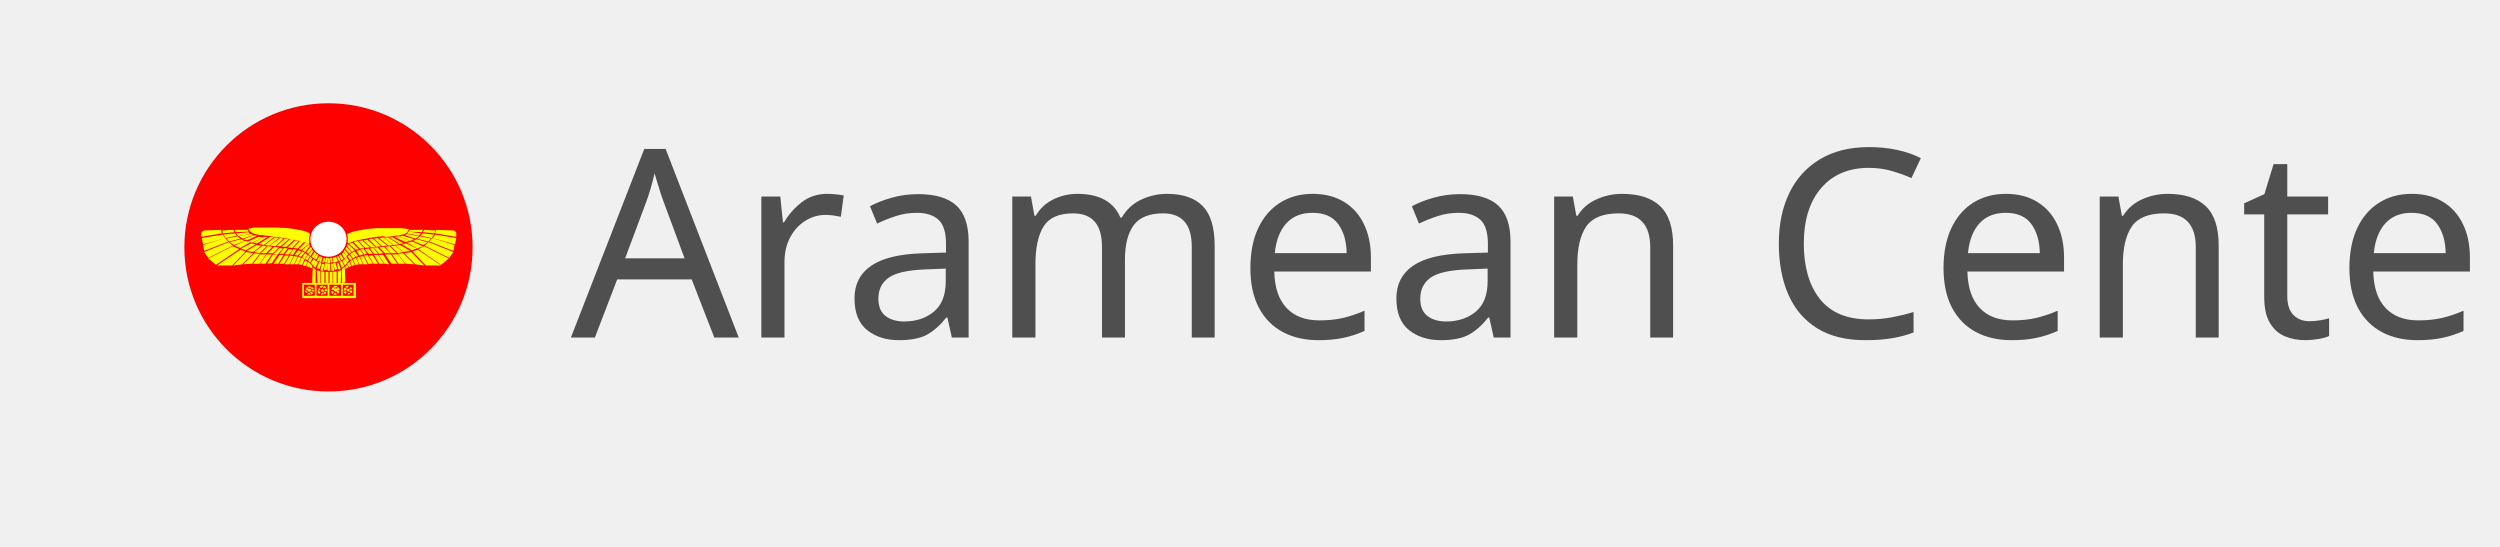
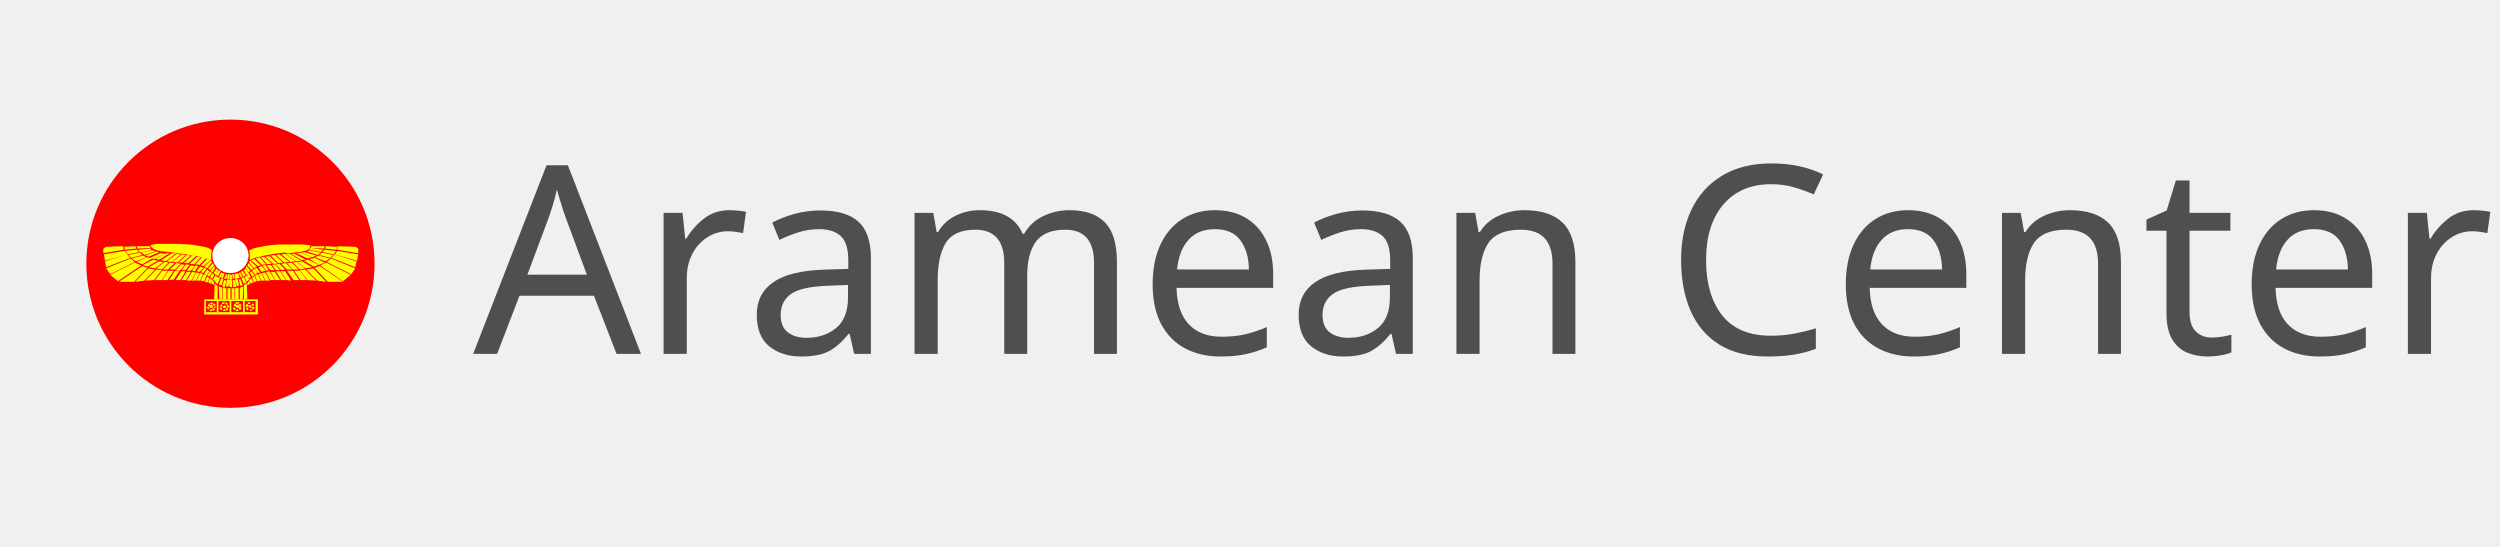
<svg xmlns="http://www.w3.org/2000/svg" version="1.1" id="svg548" x="0px" y="0px" viewBox="0 0 428.5 93.6" style="enable-background:new 0 0 428.5 93.6;" xml:space="preserve">
  <style type="text/css">
	.st0{fill:#FF0000;}
	.st1{fill:#FFFF00;}
	.st2{fill:none;stroke:#FFFF00;stroke-width:0.3;stroke-miterlimit:10;}
	.st3{fill:#FFFFFF;}
	.st4{fill:#4F4F4F;}
	.st5{font-family:'MyriadPro-Regular';}
	.st6{font-size:45.087px;}
</style>
-   <circle class="st0" cx="56.3" cy="42.4" r="24.7" />
+   <circle class="st0" cx="39.5" cy="45.2" r="24.7" />
  <g id="Lager_2">
-     <path id="Border" class="st1" d="M51.8,48.5h9.2v2.6h-9.2V48.5z M60.6,48.8l-8.5,0v1.9l8.5,0L60.6,48.8z" />
-     <line class="st2" x1="58.6" y1="48.7" x2="58.6" y2="50.9" />
-     <line class="st2" x1="56.3" y1="48.7" x2="56.3" y2="50.8" />
-     <line class="st2" x1="54.1" y1="48.7" x2="54.1" y2="50.8" />
-     <path class="st1" d="M52.8,49.1c0,0,0.5,0,0.5,0c0,0.1-0.1,0.2-0.1,0.3l0,0c0,0,0,0,0,0h-0.2c0,0,0,0,0,0l0,0   C52.9,49.4,52.8,49.2,52.8,49.1z M52.7,50c0,0.1-0.1,0.2-0.2,0.2c0,0-0.3-0.3-0.3-0.3c0.1-0.1,0.2-0.1,0.3-0.1l0,0c0,0,0,0,0,0   L52.7,50C52.8,50,52.8,50,52.7,50L52.7,50z M53.4,50.5c-0.1-0.1-0.1-0.2-0.2-0.3l0,0c0,0,0-0.1,0-0.1l0.1-0.1c0,0,0,0,0,0   c0.1,0,0.3,0.1,0.3,0.2C53.8,50.2,53.4,50.5,53.4,50.5L53.4,50.5z M52.7,49.7c-0.1,0-0.2,0-0.3,0c0,0,0.2-0.5,0.2-0.5   c0.1,0,0.2,0.2,0.2,0.3l0,0c0,0,0,0,0,0.1L52.7,49.7C52.7,49.7,52.7,49.7,52.7,49.7L52.7,49.7L52.7,49.7z M53.2,50.5   c0,0-0.5,0-0.5,0c0-0.1,0.1-0.2,0.2-0.3l0,0c0,0,0,0,0,0l0.2,0C53.1,50.1,53.2,50.4,53.2,50.5L53.2,50.5z M53.8,49.5   c-0.1,0.1-0.3,0.1-0.4,0.1l-0.1-0.1c0,0,0,0,0,0l0,0c0-0.1,0.1-0.2,0.1-0.3C53.5,49.1,53.8,49.5,53.8,49.5L53.8,49.5z M53.2,49.5   c0.1,0.1,0.1,0.2,0.1,0.3c0,0.1-0.2,0.2-0.3,0.2c-0.1,0-0.3-0.1-0.3-0.2c0-0.1,0.1-0.2,0.1-0.3l0.1,0L53.2,49.5L53.2,49.5   L53.2,49.5z M53.7,50c-0.1,0-0.2-0.1-0.3-0.1l0,0c0,0,0,0,0,0l0-0.1c0,0,0,0,0,0c0.1,0,0.2-0.1,0.3-0.1C53.8,49.6,53.8,50,53.7,50   L53.7,50z" />
-     <path class="st1" d="M59.2,49.1c0,0,0.5-0.2,0.5-0.1c0,0.1,0,0.2-0.1,0.3l0,0c0,0,0,0,0,0l-0.2,0c0,0,0,0-0.1,0l0,0   C59.4,49.4,59.3,49.3,59.2,49.1z M59.4,50.1c0,0.1-0.1,0.2-0.1,0.3c0,0-0.4-0.3-0.4-0.3c0.1-0.1,0.2-0.1,0.3-0.2l0,0c0,0,0,0,0,0   L59.4,50.1C59.4,50.1,59.4,50.1,59.4,50.1L59.4,50.1z M60.2,50.2c-0.1,0-0.2-0.2-0.3-0.2l0,0c0,0,0,0,0-0.1l0.1-0.1c0,0,0,0,0,0   c0.1,0,0.2,0,0.3,0C60.5,49.8,60.3,50.3,60.2,50.2L60.2,50.2z M59.2,49.8c-0.1,0-0.2,0-0.3,0c0,0,0.1-0.5,0.2-0.5   c0.1,0,0.2,0.1,0.3,0.2l0,0c0,0,0,0,0,0.1L59.2,49.8C59.3,49.8,59.2,49.8,59.2,49.8L59.2,49.8L59.2,49.8z M60.1,50.4   c0,0-0.5,0.1-0.5,0.1c0-0.1,0-0.2,0.1-0.3l0,0c0,0,0,0,0,0l0.2,0C59.8,50.1,60,50.3,60.1,50.4z M60.4,49.5   c-0.1,0.1-0.4,0.1-0.4,0.1l-0.1-0.1c0,0,0,0,0,0l0,0c0-0.1,0.1-0.2,0.2-0.3C60.1,49.1,60.4,49.5,60.4,49.5L60.4,49.5z M59.6,50   c-0.1-0.1-0.2-0.2-0.2-0.3c0-0.1,0.1-0.2,0.2-0.2c0.1,0,0.3,0,0.3,0.1c0,0.1,0,0.2-0.1,0.3l0,0L59.6,50L59.6,50L59.6,50z" />
-     <path class="st1" d="M57.2,49c0,0,0.6,0,0.6,0c0,0.1-0.1,0.2-0.2,0.3l0,0c0,0,0,0-0.1,0l-0.2,0c0,0,0,0-0.1,0l0,0   C57.3,49.3,57.2,49.1,57.2,49z M57.2,50.1c0,0.1-0.1,0.2-0.2,0.3c0,0-0.3-0.4-0.3-0.4c0.1-0.1,0.2-0.1,0.3-0.1l0,0c0,0,0,0,0,0   L57.2,50.1C57.2,50,57.2,50,57.2,50.1L57.2,50.1z M57.9,50.3c-0.1-0.1-0.1-0.2-0.2-0.3l0,0c0,0,0-0.1,0-0.1l0.1-0.1c0,0,0,0,0,0   c0.1,0,0.2,0,0.3,0.1C58.3,50,58,50.4,57.9,50.3z M57.1,49.7c-0.1,0-0.2,0-0.3,0c0,0,0.2-0.5,0.3-0.5c0.1,0.1,0.2,0.2,0.2,0.3l0,0   c0,0,0,0,0,0.1L57.1,49.7C57.1,49.7,57.1,49.7,57.1,49.7L57.1,49.7L57.1,49.7z M57.7,50.5c0,0-0.5,0.1-0.5,0c0-0.1,0.1-0.2,0.2-0.3   l0,0c0,0,0,0,0,0h0.2C57.6,50.2,57.7,50.4,57.7,50.5z M58.2,49.7c-0.1,0.1-0.4,0-0.4,0l-0.1-0.2c0,0,0,0,0,0l0,0   c0.1-0.1,0.1-0.2,0.2-0.3C58,49.2,58.3,49.7,58.2,49.7L58.2,49.7z M57.3,49.9c-0.1-0.1-0.1-0.2-0.1-0.3c0-0.1,0.2-0.2,0.3-0.2   c0.1,0,0.3,0.1,0.3,0.2c0,0.1,0,0.2-0.1,0.3L57.6,50L57.3,49.9L57.3,49.9L57.3,49.9z" />
-     <path class="st1" d="M54.8,49.1c0,0,0.5-0.2,0.5-0.2c0,0.1,0,0.2,0,0.3l0,0c0,0,0,0,0,0l-0.2,0.1c0,0,0,0-0.1,0l0,0   C55,49.4,54.8,49.2,54.8,49.1z M54.9,50.1c0,0.1-0.1,0.2-0.2,0.3c0,0-0.3-0.4-0.3-0.4c0.1-0.1,0.2-0.1,0.3-0.1l0,0c0,0,0,0,0,0   L54.9,50.1C55,50.1,55,50.1,54.9,50.1L54.9,50.1z M55.7,50.5c-0.1-0.1-0.1-0.2-0.2-0.3l0,0c0,0,0-0.1,0-0.1l0.1-0.1c0,0,0,0,0,0   c0.1,0,0.2,0,0.3,0.1C56,50.1,55.7,50.5,55.7,50.5L55.7,50.5z M54.8,49.8c-0.1,0-0.2,0-0.3,0c0,0,0.2-0.5,0.2-0.5   c0.1,0,0.2,0.2,0.2,0.3l0,0c0,0,0,0,0,0.1L54.8,49.8C54.8,49.7,54.8,49.8,54.8,49.8L54.8,49.8L54.8,49.8z M55.5,50.5   c0,0-0.5,0-0.5,0c0-0.1,0.1-0.2,0.2-0.3l0,0c0,0,0,0,0,0l0.2,0C55.3,50.1,55.5,50.4,55.5,50.5L55.5,50.5z M56.1,49.9   c-0.1,0-0.4,0-0.4,0l-0.1-0.2c0,0,0,0,0,0l0,0c0.1-0.1,0.2-0.2,0.3-0.3C55.9,49.4,56.1,49.9,56.1,49.9z M55.4,49.6   c0.1,0.1,0.1,0.2,0.1,0.3c0,0.1-0.2,0.1-0.3,0.1C55,50,55,50,55,49.9c0-0.1,0.1-0.2,0.1-0.3l0.1-0.1L55.4,49.6L55.4,49.6z    M55.9,49.3c-0.1,0.1-0.2,0.1-0.3,0.1l0,0c0,0,0,0-0.1,0l-0.1-0.1c0,0,0,0,0,0c0-0.1,0.1-0.2,0.2-0.3C55.6,49,55.9,49.3,55.9,49.3   L55.9,49.3z" />
-     <path id="Sun" class="st3" d="M59.4,41c0,1.7-1.4,3-3.1,3s-3.1-1.3-3.1-3c0-1.7,1.4-3,3.1-3S59.4,39.3,59.4,41" />
-     <path id="Eagle" class="st1" d="M53.5,48.5l0.1-2.7l0.5,0.4l0,2.4L53.5,48.5z M55,46.5l0.6,0.1l0,1.9l-0.6,0L55,46.5z M56.1,45.2   h0.4l0,1.1c0,0,0,0,0,0h-0.4c0,0,0,0,0,0L56.1,45.2z M55.5,46.3l0.2-1.2l0.4,0l-0.1,1.2L55.5,46.3z M53,45.8l0.2-0.6l0.3,0.4l0,0.4   L53,45.8z M54.9,46.3l0.3-1.1l0.4,0.1l-0.3,1.2L54.9,46.3z M52.5,45.6l0.3-0.7l0.4,0.3l-0.3,0.6L52.5,45.6z M53.7,45.6l0.4-0.9   l0.4,0.2l-0.4,1L53.7,45.6z M51.9,45.5l0.4-0.9l0.4,0.3l-0.3,0.7L51.9,45.5z M41.7,45.3l1.9-1.9l0.9,0.1l-1.3,1.7L41.7,45.3z    M44.6,43.6l1,0l-1.1,1.6l-1.1,0L44.6,43.6z M44.6,45.2l1.1-1.6h0.9l-1.1,1.6L44.6,45.2z M50.5,45.3l0.6-1.3l0.5,0.2l-0.5,1.1H50.5   z M45.8,45.2l1-1.6l0.8,0l-1,1.5L45.8,45.2z M50.4,43.9L51,44l-0.6,1.3l-0.7,0L50.4,43.9z M53.3,45.1l0.4-0.7l0.4,0.3l-0.4,0.8   L53.3,45.1z M52.8,44.7l0.4-0.7l0.3,0.3L53.2,45L52.8,44.7z M55.7,45l0.2-0.8l0.3,0L56,45L55.7,45z M56.2,44.3l0.3,0l0.1,0.8   l-0.4,0L56.2,44.3z M54.7,44.8l0.3-0.8l0.3,0.1l-0.3,0.8L54.7,44.8z M52.3,44.4l0.5-0.7l0.3,0.2l-0.4,0.7L52.3,44.4z M53.8,44.3   l0.5-0.8l0.3,0.2l-0.4,0.8L53.8,44.3z M51.8,44.1l0.5-0.7l0.4,0.3l-0.5,0.7L51.8,44.1z M52.9,43.6l0.6-0.8l0.2,0.3l-0.5,0.8   L52.9,43.6z M50.5,43.7l0.6-0.8l0.6,0.2L51,43.8L50.5,43.7z M49.5,43.6l-0.7,0l0.7-0.9l0.7,0.1L49.5,43.6z M52.5,43.2l0.8-0.9   l0.2,0.4l-0.7,0.8L52.5,43.2z M45.9,43.4l1.1-1.1l0.8,0.1l-1,1L45.9,43.4z M35.7,44.2l-0.7-1l4.2-1.7l0.7,0.6L35.7,44.2z    M43.6,43.2l1.4-1.1l0.7,0.1l-1.2,1.2L43.6,43.2z M51.8,42.9l1.2-1.1l0.1,0.4l-0.8,1L51.8,42.9z M42.3,43l1.7-1l0.8,0.1l-1.4,1.1   L42.3,43z M51.2,42.7l1.1-1.1l0.6,0.2l-1.2,1L51.2,42.7z M41.3,42.6l1.8-0.9l0.7,0.2l-1.7,1L41.3,42.6z M50.3,42.5l1.1-1.2l0.7,0.2   L51,42.6L50.3,42.5z M34.8,42l3.8-1.2l0.5,0.6L35,43L34.8,42z M49.3,42.4l1.3-1.2l0.6,0.1l-1.1,1.2L49.3,42.4z M48.3,42.3l1.4-1.3   l0.7,0.1l-1.3,1.2L48.3,42.3z M47.4,42.2l1.4-1.3l0.7,0.1l-1.4,1.2L47.4,42.2z M46.3,42.1l1.7-1.3l0.6,0.1l-1.4,1.3L46.3,42.1z    M39.4,41.5l1.9-0.5l0.6,0.3L40.1,42L39.4,41.5z M45.4,42l1.7-1.3l0.7,0.1l-1.6,1.3L45.4,42z M43.4,41.6l1.9-1l0.6,0l-1.8,1.1   L43.4,41.6z M34.6,40.8l3.6-0.6l0.4,0.6l-3.8,1.1L34.6,40.8z M38.8,40.9l1.9-0.4l0.5,0.4l-1.9,0.5L38.8,40.9z M42.5,41.4l1.8-0.8   l0.8,0.1l-1.9,0.9L42.5,41.4z M41.7,41l1.9-0.7l0.5,0.1l-1.8,0.8L41.7,41z M38.3,40.2l2-0.2l0.3,0.4l-1.9,0.4L38.3,40.2z M35,39.5   l2.9-0.1l0.1,0.6l-3.5,0.6c0,0,0-0.6,0-0.7S34.9,39.5,35,39.5 M42.6,39.8l0.2,0.3l-2,0.4L40.5,40L42.6,39.8z M38.1,39.5l1.9-0.1   l0.2,0.4l-2,0.2L38.1,39.5z M40.4,39.8l-0.2-0.4l2.3,0l0.1,0.3L40.4,39.8z M55.8,46.6l0.5,0v1.9h-0.5L55.8,46.6z M54.3,46.3   l0.6,0.2l0,2h-0.5L54.3,46.3z M46.9,40.6c0.3,0,0,0,0.3,0c0.1,0,0.6,0.1,0.8,0.1c0.5,0.1,0.9,0.1,1.3,0.2c0.6,0.1,1,0.2,1.2,0.2   c0.8,0.2,0.6,0.1,0.8,0.2c0.5,0.1,0.8,0.2,0.8,0.2c0.5,0.2,0.7,0.2,0.9,0.3c0-0.1,0-0.1,0-0.2l0-0.2v-0.1c0-0.2,0-0.2,0-0.4   c0,0,0,0.2,0-0.1c0-0.2,0.1-0.4,0.1-0.6C53.1,40,53,40,52.9,39.9c-0.3-0.1-0.4-0.2-0.4-0.2c-0.6-0.2-0.8-0.2-0.8-0.2   c-0.3-0.1-0.7-0.1-1-0.2c-0.5-0.1-1.3-0.2-1.4-0.2c-1.1-0.1-1.1,0-1.6-0.1c-0.7,0-0.7,0-1.3,0c-0.3,0-0.9,0-1.4,0c0,0-0.8,0-1,0   c-0.3,0-0.6,0-0.9,0.1c-0.5,0.1-0.5,0.1-0.5,0.1c0,0.2,0.2,0.4,0.3,0.5c0.3,0.3,0.6,0.3,0.8,0.4c0.7,0.2,0.8,0.2,1.2,0.2   c0.3,0,0.5,0.1,0.7,0.1c0.3,0,1,0.1,1,0.1 M49.7,43.8l0.6,0.1l-0.7,1.4l-0.8,0L49.7,43.8z M49.7,43.6l0.6-0.9l0.5,0.1l-0.6,0.9   L49.7,43.6z M47.9,45.2l0.9-1.4l0.7,0l-0.8,1.4L47.9,45.2z M46.9,45.2l1-1.5l0.7,0l-0.9,1.5L46.9,45.2z M44.7,43.4l1.2-1.2l0.8,0.1   l-1.1,1.1L44.7,43.4z M47.9,43.5l0.8-1l0.6,0.1l-0.7,0.9L47.9,43.5z M46.9,43.5l1-1l0.6,0.1l-0.9,1L46.9,43.5z M55.2,45l0.3-0.8   l0.3,0.1L55.6,45L55.2,45z M39.8,45.5l-2.6,0l4-2.7l0.9,0.3L39.8,45.5z M51.2,45.3l0.5-1.1l0.5,0.2l-0.4,1L51.2,45.3z M51.2,43.9   l0.6-0.8l0.4,0.2L51.6,44L51.2,43.9z M40.2,42.1l1.8-0.8l0.9,0.2l-1.7,1L40.2,42.1z M44.4,41.8l1.9-1.2l0.7,0L45.2,42L44.4,41.8z    M54.3,44.7l0.4-0.8L55,44l-0.4,0.8L54.3,44.7z M54.3,46l0.4-1.1l0.4,0.1l-0.3,1.1L54.3,46z M40,45.5l2.2-2.3l1.2,0.2l-1.9,1.9   L40,45.5z M41,42.7l-4,2.7l-1.3-1.1l4.2-2.1L41,42.7z M53.4,44l0.5-0.8l0.3,0.3l-0.4,0.8L53.4,44z M41,40.5l2-0.4l0.4,0.2l-1.8,0.6   L41,40.5z" />
-     <path id="Eagle-2" class="st1" d="M58.6,48.5l0-2.4l0.5-0.4l0.1,2.7L58.6,48.5z M57.7,48.5l-0.6,0l0-1.9l0.6-0.1L57.7,48.5z    M56.6,46.4C56.6,46.4,56.6,46.4,56.6,46.4l-0.4,0c0,0,0,0,0,0l0-1.1h0.4L56.6,46.4z M56.8,46.4l-0.1-1.2l0.4,0l0.2,1.2L56.8,46.4z    M59.2,46.1l0-0.4l0.3-0.4l0.2,0.5L59.2,46.1z M57.4,46.3l-0.3-1.2l0.4-0.1l0.3,1.1L57.4,46.3z M59.8,45.8l-0.3-0.6l0.4-0.3   l0.3,0.7L59.8,45.8z M58.6,45.9l-0.4-1l0.4-0.2l0.4,0.9L58.6,45.9z M60.3,45.6L60,44.8l0.4-0.3l0.4,0.9L60.3,45.6z M69.5,45.2   l-1.3-1.7l0.9-0.1l1.9,1.9L69.5,45.2z M69.4,45.2l-1.1,0l-1.1-1.6l1,0L69.4,45.2z M67.1,45.2L66,43.6h1l1.1,1.6L67.1,45.2z    M61.6,45.3l-0.5-1.1l0.5-0.2l0.6,1.3L61.6,45.3z M65.9,45.2l-1-1.5l0.8,0l1,1.6L65.9,45.2z M63,45.3l-0.7,0L61.7,44l0.6-0.1   L63,45.3z M59.1,45.5l-0.4-0.8l0.4-0.3l0.4,0.7L59.1,45.5z M59.5,45l-0.4-0.7l0.3-0.3l0.4,0.7L59.5,45z M56.7,45l-0.1-0.8l0.3,0   L57,45L56.7,45z M56.5,45.1l-0.4,0l0.1-0.8l0.3,0L56.5,45.1z M57.6,44.9l-0.3-0.8l0.3-0.1l0.3,0.8L57.6,44.9z M60,44.6l-0.4-0.7   l0.3-0.2l0.5,0.7L60,44.6z M58.5,44.6l-0.4-0.8l0.3-0.2l0.5,0.8L58.5,44.6z M60.5,44.3L60,43.6l0.4-0.3l0.5,0.7L60.5,44.3z    M59.4,43.9l-0.5-0.8l0.2-0.3l0.6,0.8L59.4,43.9z M61.6,43.8L61.1,43l0.6-0.2l0.6,0.8L61.6,43.8z M62.5,42.7l0.7-0.1l0.7,0.9   l-0.7,0L62.5,42.7z M59.9,43.5l-0.7-0.8l0.2-0.4l0.8,0.9L59.9,43.5z M66,43.4l-1-1l0.8-0.1l1.1,1.1L66,43.4z M72.8,42.1l0.7-0.6   l4.2,1.7l-0.7,1L72.8,42.1z M68.2,43.4l-1.2-1.2l0.7-0.1l1.4,1.1L68.2,43.4z M60.3,43.2l-0.8-1l0.1-0.4l1.2,1.1L60.3,43.2z    M69.2,43.2l-1.4-1.1l0.8-0.1l1.7,1L69.2,43.2z M61,42.8l-1.2-1l0.6-0.2l1.1,1.1L61,42.8z M70.6,42.9l-1.7-1l0.7-0.2l1.8,0.9   L70.6,42.9z M61.7,42.6l-1.1-1.1l0.7-0.2l1.1,1.2L61.7,42.6z M77.7,43l-4.1-1.6l0.5-0.6l3.8,1.2L77.7,43z M62.6,42.5l-1.1-1.2   l0.6-0.1l1.3,1.2L62.6,42.5z M63.6,42.4l-1.3-1.2l0.7-0.1l1.4,1.3L63.6,42.4z M64.5,42.3L63.2,41l0.7-0.1l1.4,1.3L64.5,42.3z    M65.5,42.2l-1.4-1.3l0.6-0.1l1.7,1.3L65.5,42.2z M72.6,42l-1.8-0.7l0.6-0.3l1.9,0.5L72.6,42z M66.6,42.1L65,40.8l0.7-0.1l1.7,1.3   L66.6,42.1z M68.5,41.8l-1.8-1.1l0.6,0l1.9,1L68.5,41.8z M78,41.9l-3.8-1.1l0.4-0.6l3.6,0.6L78,41.9z M73.4,41.4l-1.9-0.5l0.5-0.4   l1.9,0.4L73.4,41.4z M69.5,41.5l-1.9-0.9l0.8-0.1l1.8,0.8L69.5,41.5z M70.3,41.3l-1.8-0.8l0.5-0.1L71,41L70.3,41.3z M74,40.8   l-1.9-0.4l0.3-0.4l2,0.2L74,40.8z M77.7,39.5c0.2,0,0.5,0.3,0.5,0.4c0,0.1,0,0.7,0,0.7L74.6,40l0.1-0.6L77.7,39.5 M72.2,40   l-0.4,0.4l-2-0.4l0.2-0.3L72.2,40z M74.5,40l-2-0.2l0.2-0.4l1.9,0.1L74.5,40z M70.1,39.7l0.1-0.3l2.3,0l-0.2,0.4L70.1,39.7z    M57,48.5h-0.5v-1.9l0.5,0L57,48.5z M58.4,48.5h-0.5l0-2l0.6-0.2L58.4,48.5z M66.1,40.6c0,0,0.7,0,1-0.1c0.1,0,0.4,0,0.7-0.1   c0.5,0,0.5,0,1.2-0.2c0.2,0,0.5-0.1,0.8-0.4c0.1-0.1,0.2-0.4,0.3-0.5c0,0,0,0-0.5-0.1c-0.3,0-0.6-0.1-0.9-0.1c-0.2,0-1,0-1,0   c-0.5,0-1.1,0-1.4,0c-0.5,0-0.5,0-1.3,0c-0.4,0-0.4,0-1.6,0.1c-0.1,0-0.9,0.1-1.4,0.2c-0.3,0.1-0.7,0.1-1,0.2c0,0-0.2,0-0.8,0.2   c0,0-0.2,0.1-0.4,0.2c-0.1,0-0.2,0.1-0.3,0.1c0,0.1,0.1,0.4,0.1,0.6c0,0.3,0,0.1,0,0.1c0,0.2,0,0.2,0,0.4v0.1l0,0.2   c0,0.1,0,0.1,0,0.2c0.2,0,0.3-0.1,0.9-0.3c0,0,0.3-0.1,0.8-0.2c0.2,0,0,0,0.8-0.2c0.2,0,0.6-0.1,1.2-0.2c0.4-0.1,0.7-0.1,1.3-0.2   c0.2,0,0.7-0.1,0.8-0.1c0.3,0,0,0,0.3,0 M63.9,45.2l-0.8,0l-0.7-1.4l0.6-0.1L63.9,45.2z M62.4,43.6l-0.6-0.9l0.5-0.1l0.6,0.9   L62.4,43.6z M64,45.2l-0.8-1.4l0.7,0l0.9,1.4L64,45.2z M65,45.2l-0.9-1.5l0.7,0l1,1.5L65,45.2z M67,43.4L66,42.3l0.8-0.1l1.2,1.2   L67,43.4z M64.1,43.5l-0.7-0.9l0.6-0.1l0.8,1L64.1,43.5z M65,43.5l-0.9-1l0.6-0.1l1,1L65,43.5z M57.1,45L57,44.2l0.3-0.1l0.3,0.8   L57.1,45z M70.7,43.1l0.9-0.3l4,2.7l-2.6,0L70.7,43.1z M60.9,45.4l-0.4-1l0.5-0.2l0.5,1.1L60.9,45.4z M61,44l-0.6-0.7l0.4-0.2   l0.6,0.8L61,44z M71.5,42.6l-1.7-1l0.9-0.2l1.8,0.8L71.5,42.6z M67.5,42l-1.7-1.3l0.7,0l1.9,1.2L67.5,42z M58.1,44.8L57.7,44   l0.3-0.1l0.4,0.8L58.1,44.8z M58,46.2l-0.3-1.1L58,45l0.4,1.1L58,46.2z M71.2,45.3l-1.9-1.9l1.2-0.2l2.2,2.3L71.2,45.3z M71.7,42.7   L71.7,42.7l1-0.5l4.2,2.1l-1.3,1.1L71.7,42.7z M59,44.3l-0.4-0.8l0.3-0.3l0.5,0.8L59,44.3z M71.2,40.9l-1.8-0.6l0.4-0.2l2,0.4   L71.2,40.9z" />
+     <path id="Border" class="st1" d="M35,51.3h9.2v2.6H35V51.3z M43.8,51.6h-8.5v1.9h8.5V51.6z" />
+     <line class="st2" x1="41.8" y1="51.5" x2="41.8" y2="53.7" />
+     <line class="st2" x1="39.5" y1="51.5" x2="39.5" y2="53.6" />
+     <line class="st2" x1="37.3" y1="51.5" x2="37.3" y2="53.6" />
+     <path class="st1" d="M36,51.9h0.5c0,0.1-0.1,0.2-0.1,0.3l0,0l0,0h-0.2l0,0l0,0C36.1,52.2,36,52,36,51.9z M35.9,52.8   c0,0.1-0.1,0.2-0.2,0.2l-0.3-0.3c0.1-0.1,0.2-0.1,0.3-0.1l0,0l0,0L35.9,52.8C36,52.8,36,52.8,35.9,52.8L35.9,52.8z M36.6,53.3   c-0.1-0.1-0.1-0.2-0.2-0.3l0,0v-0.1l0.1-0.1l0,0c0.1,0,0.3,0.1,0.3,0.2C37,53,36.6,53.3,36.6,53.3L36.6,53.3z M35.9,52.5   c-0.1,0-0.2,0-0.3,0l0.2-0.5c0.1,0,0.2,0.2,0.2,0.3l0,0c0,0,0,0,0,0.1L35.9,52.5L35.9,52.5L35.9,52.5L35.9,52.5z M36.4,53.3h-0.5   c0-0.1,0.1-0.2,0.2-0.3l0,0l0,0h0.2C36.3,52.9,36.4,53.2,36.4,53.3L36.4,53.3z M37,52.3c-0.1,0.1-0.3,0.1-0.4,0.1l-0.1-0.1l0,0l0,0   c0-0.1,0.1-0.2,0.1-0.3C36.7,51.9,37,52.3,37,52.3L37,52.3z M36.4,52.3c0.1,0.1,0.1,0.2,0.1,0.3s-0.2,0.2-0.3,0.2s-0.3-0.1-0.3-0.2   c0-0.1,0.1-0.2,0.1-0.3h0.1H36.4L36.4,52.3L36.4,52.3z M36.9,52.8c-0.1,0-0.2-0.1-0.3-0.1l0,0l0,0v-0.1l0,0c0.1,0,0.2-0.1,0.3-0.1   C37,52.4,37,52.8,36.9,52.8L36.9,52.8z" />
+     <path class="st1" d="M42.4,51.9c0,0,0.5-0.2,0.5-0.1c0,0.1,0,0.2-0.1,0.3l0,0l0,0h-0.2c0,0,0,0-0.1,0l0,0   C42.6,52.2,42.5,52.1,42.4,51.9z M42.6,52.9c0,0.1-0.1,0.2-0.1,0.3l-0.4-0.3c0.1-0.1,0.2-0.1,0.3-0.2l0,0l0,0L42.6,52.9L42.6,52.9   L42.6,52.9z M43.4,53c-0.1,0-0.2-0.2-0.3-0.2l0,0c0,0,0,0,0-0.1l0.1-0.1l0,0c0.1,0,0.2,0,0.3,0C43.7,52.6,43.5,53.1,43.4,53   L43.4,53z M42.4,52.6c-0.1,0-0.2,0-0.3,0c0,0,0.1-0.5,0.2-0.5c0.1,0,0.2,0.1,0.3,0.2l0,0c0,0,0,0,0,0.1L42.4,52.6   C42.5,52.6,42.4,52.6,42.4,52.6L42.4,52.6L42.4,52.6z M43.3,53.2l-0.5,0.1c0-0.1,0-0.2,0.1-0.3l0,0l0,0h0.2   C43,52.9,43.2,53.1,43.3,53.2z M43.6,52.3c-0.1,0.1-0.4,0.1-0.4,0.1l-0.1-0.1l0,0l0,0c0-0.1,0.1-0.2,0.2-0.3   C43.3,51.9,43.6,52.3,43.6,52.3L43.6,52.3z M42.8,52.8c-0.1-0.1-0.2-0.2-0.2-0.3s0.1-0.2,0.2-0.2c0.1,0,0.3,0,0.3,0.1   s0,0.2-0.1,0.3l0,0L42.8,52.8L42.8,52.8L42.8,52.8z" />
+     <path class="st1" d="M40.4,51.8H41c0,0.1-0.1,0.2-0.2,0.3l0,0c0,0,0,0-0.1,0h-0.2c0,0,0,0-0.1,0l0,0C40.5,52.1,40.4,51.9,40.4,51.8   z M40.4,52.9c0,0.1-0.1,0.2-0.2,0.3l-0.3-0.4c0.1-0.1,0.2-0.1,0.3-0.1l0,0l0,0L40.4,52.9C40.4,52.8,40.4,52.8,40.4,52.9L40.4,52.9z    M41.1,53.1C41,53,41,52.9,40.9,52.8l0,0v-0.1l0.1-0.1l0,0c0.1,0,0.2,0,0.3,0.1C41.5,52.8,41.2,53.2,41.1,53.1z M40.3,52.5   c-0.1,0-0.2,0-0.3,0c0,0,0.2-0.5,0.3-0.5c0.1,0.1,0.2,0.2,0.2,0.3l0,0c0,0,0,0,0,0.1L40.3,52.5L40.3,52.5L40.3,52.5L40.3,52.5z    M40.9,53.3c0,0-0.5,0.1-0.5,0s0.1-0.2,0.2-0.3l0,0l0,0h0.2C40.8,53,40.9,53.2,40.9,53.3z M41.4,52.5c-0.1,0.1-0.4,0-0.4,0   l-0.1-0.2l0,0l0,0c0.1-0.1,0.1-0.2,0.2-0.3C41.2,52,41.5,52.5,41.4,52.5L41.4,52.5z M40.5,52.7c-0.1-0.1-0.1-0.2-0.1-0.3   s0.2-0.2,0.3-0.2s0.3,0.1,0.3,0.2c0,0.1,0,0.2-0.1,0.3l-0.1,0.1L40.5,52.7L40.5,52.7L40.5,52.7z" />
+     <path class="st1" d="M38,51.9l0.5-0.2c0,0.1,0,0.2,0,0.3l0,0l0,0l-0.2,0.1c0,0,0,0-0.1,0l0,0C38.2,52.2,38,52,38,51.9z M38.1,52.9   c0,0.1-0.1,0.2-0.2,0.3l-0.3-0.4c0.1-0.1,0.2-0.1,0.3-0.1l0,0l0,0L38.1,52.9C38.2,52.9,38.2,52.9,38.1,52.9L38.1,52.9z M38.9,53.3   c-0.1-0.1-0.1-0.2-0.2-0.3l0,0v-0.1l0.1-0.1l0,0c0.1,0,0.2,0,0.3,0.1C39.2,52.9,38.9,53.3,38.9,53.3L38.9,53.3z M38,52.6   c-0.1,0-0.2,0-0.3,0l0.2-0.5c0.1,0,0.2,0.2,0.2,0.3l0,0c0,0,0,0,0,0.1L38,52.6C38,52.5,38,52.6,38,52.6L38,52.6L38,52.6z    M38.7,53.3h-0.5c0-0.1,0.1-0.2,0.2-0.3l0,0l0,0h0.2C38.5,52.9,38.7,53.2,38.7,53.3L38.7,53.3z M39.3,52.7c-0.1,0-0.4,0-0.4,0   l-0.1-0.2l0,0l0,0c0.1-0.1,0.2-0.2,0.3-0.3C39.1,52.2,39.3,52.7,39.3,52.7z M38.6,52.4c0.1,0.1,0.1,0.2,0.1,0.3s-0.2,0.1-0.3,0.1   c-0.2,0-0.2,0-0.2-0.1s0.1-0.2,0.1-0.3l0.1-0.1L38.6,52.4L38.6,52.4z M39.1,52.1c-0.1,0.1-0.2,0.1-0.3,0.1l0,0c0,0,0,0-0.1,0   l-0.1-0.1l0,0c0-0.1,0.1-0.2,0.2-0.3C38.8,51.8,39.1,52.1,39.1,52.1L39.1,52.1z" />
+     <path id="Sun" class="st3" d="M42.6,43.8c0,1.7-1.4,3-3.1,3s-3.1-1.3-3.1-3s1.4-3,3.1-3S42.6,42.1,42.6,43.8" />
+     <path id="Eagle" class="st1" d="M36.7,51.3l0.1-2.7l0.5,0.4v2.4L36.7,51.3z M38.2,49.3l0.6,0.1v1.9h-0.6V49.3z M39.3,48h0.4v1.1   l0,0h-0.4l0,0V48z M38.7,49.1l0.2-1.2h0.4l-0.1,1.2H38.7z M36.2,48.6l0.2-0.6l0.3,0.4v0.4L36.2,48.6z M38.1,49.1l0.3-1.1l0.4,0.1   l-0.3,1.2L38.1,49.1z M35.7,48.4l0.3-0.7l0.4,0.3l-0.3,0.6L35.7,48.4z M36.9,48.4l0.4-0.9l0.4,0.2l-0.4,1L36.9,48.4z M35.1,48.3   l0.4-0.9l0.4,0.3l-0.3,0.7L35.1,48.3z M24.9,48.1l1.9-1.9l0.9,0.1L26.4,48L24.9,48.1z M27.8,46.4h1L27.7,48h-1.1L27.8,46.4z    M27.8,48l1.1-1.6h0.9L28.7,48H27.8z M33.7,48.1l0.6-1.3l0.5,0.2l-0.5,1.1H33.7z M29,48l1-1.6h0.8l-1,1.5L29,48z M33.6,46.7   l0.6,0.1l-0.6,1.3h-0.7L33.6,46.7z M36.5,47.9l0.4-0.7l0.4,0.3l-0.4,0.8L36.5,47.9z M36,47.5l0.4-0.7l0.3,0.3l-0.3,0.7L36,47.5z    M38.9,47.8l0.2-0.8h0.3l-0.2,0.8H38.9z M39.4,47.1h0.3l0.1,0.8h-0.4L39.4,47.1z M37.9,47.6l0.3-0.8l0.3,0.1l-0.3,0.8L37.9,47.6z    M35.5,47.2l0.5-0.7l0.3,0.2l-0.4,0.7L35.5,47.2z M37,47.1l0.5-0.8l0.3,0.2l-0.4,0.8L37,47.1z M35,46.9l0.5-0.7l0.4,0.3l-0.5,0.7   L35,46.9z M36.1,46.4l0.6-0.8l0.2,0.3l-0.5,0.8L36.1,46.4z M33.7,46.5l0.6-0.8l0.6,0.2l-0.7,0.7L33.7,46.5z M32.7,46.4H32l0.7-0.9   l0.7,0.1L32.7,46.4z M35.7,46l0.8-0.9l0.2,0.4L36,46.3L35.7,46z M29.1,46.2l1.1-1.1l0.8,0.1l-1,1H29.1z M18.9,47l-0.7-1l4.2-1.7   l0.7,0.6L18.9,47z M26.8,46l1.4-1.1l0.7,0.1l-1.2,1.2L26.8,46z M35,45.7l1.2-1.1l0.1,0.4l-0.8,1L35,45.7z M25.5,45.8l1.7-1l0.8,0.1   L26.6,46L25.5,45.8z M34.4,45.5l1.1-1.1l0.6,0.2l-1.2,1L34.4,45.5z M24.5,45.4l1.8-0.9l0.7,0.2l-1.7,1L24.5,45.4z M33.5,45.3   l1.1-1.2l0.7,0.2l-1.1,1.1L33.5,45.3z M18,44.8l3.8-1.2l0.5,0.6l-4.1,1.6L18,44.8z M32.5,45.2l1.3-1.2l0.6,0.1l-1.1,1.2L32.5,45.2z    M31.5,45.1l1.4-1.3l0.7,0.1l-1.3,1.2H31.5z M30.6,45l1.4-1.3l0.7,0.1L31.3,45H30.6z M29.5,44.9l1.7-1.3l0.6,0.1L30.4,45L29.5,44.9   z M22.6,44.3l1.9-0.5l0.6,0.3l-1.8,0.7L22.6,44.3z M28.6,44.8l1.7-1.3l0.7,0.1l-1.6,1.3L28.6,44.8z M26.6,44.4l1.9-1h0.6l-1.8,1.1   L26.6,44.4z M17.8,43.6l3.6-0.6l0.4,0.6L18,44.7L17.8,43.6z M22,43.7l1.9-0.4l0.5,0.4l-1.9,0.5L22,43.7z M25.7,44.2l1.8-0.8   l0.8,0.1l-1.9,0.9L25.7,44.2z M24.9,43.8l1.9-0.7l0.5,0.1L25.5,44L24.9,43.8z M21.5,43l2-0.2l0.3,0.4l-1.9,0.4L21.5,43z M18.2,42.3   l2.9-0.1l0.1,0.6l-3.5,0.6c0,0,0-0.6,0-0.7S18.1,42.3,18.2,42.3 M25.8,42.6l0.2,0.3l-2,0.4l-0.3-0.5L25.8,42.6z M21.3,42.3l1.9-0.1   l0.2,0.4l-2,0.2L21.3,42.3z M23.6,42.6l-0.2-0.4h2.3l0.1,0.3L23.6,42.6z M39,49.4h0.5v1.9H39V49.4z M37.5,49.1l0.6,0.2v2h-0.5   L37.5,49.1z M30.1,43.4c0.3,0,0,0,0.3,0c0.1,0,0.6,0.1,0.8,0.1c0.5,0.1,0.9,0.1,1.3,0.2c0.6,0.1,1,0.2,1.2,0.2   c0.8,0.2,0.6,0.1,0.8,0.2c0.5,0.1,0.8,0.2,0.8,0.2c0.5,0.2,0.7,0.2,0.9,0.3c0-0.1,0-0.1,0-0.2v-0.2v-0.1c0-0.2,0-0.2,0-0.4   c0,0,0,0.2,0-0.1c0-0.2,0.1-0.4,0.1-0.6c0-0.2-0.1-0.2-0.2-0.3c-0.3-0.1-0.4-0.2-0.4-0.2c-0.6-0.2-0.8-0.2-0.8-0.2   c-0.3-0.1-0.7-0.1-1-0.2c-0.5-0.1-1.3-0.2-1.4-0.2c-1.1-0.1-1.1,0-1.6-0.1c-0.7,0-0.7,0-1.3,0c-0.3,0-0.9,0-1.4,0c0,0-0.8,0-1,0   c-0.3,0-0.6,0-0.9,0.1C25.8,42,25.8,42,25.8,42c0,0.2,0.2,0.4,0.3,0.5c0.3,0.3,0.6,0.3,0.8,0.4c0.7,0.2,0.8,0.2,1.2,0.2   c0.3,0,0.5,0.1,0.7,0.1c0.3,0,1,0.1,1,0.1 M32.9,46.6l0.6,0.1l-0.7,1.4H32L32.9,46.6z M32.9,46.4l0.6-0.9l0.5,0.1l-0.6,0.9   L32.9,46.4z M31.1,48l0.9-1.4h0.7L31.9,48H31.1z M30.1,48l1-1.5h0.7L30.9,48H30.1z M27.9,46.2l1.2-1.2l0.8,0.1l-1.1,1.1L27.9,46.2z    M31.1,46.3l0.8-1l0.6,0.1l-0.7,0.9H31.1z M30.1,46.3l1-1l0.6,0.1l-0.9,1L30.1,46.3z M38.4,47.8l0.3-0.8l0.3,0.1l-0.2,0.7H38.4z    M23,48.3h-2.6l4-2.7l0.9,0.3L23,48.3z M34.4,48.1l0.5-1.1l0.5,0.2l-0.4,1L34.4,48.1z M34.4,46.7l0.6-0.8l0.4,0.2l-0.6,0.7   L34.4,46.7z M23.4,44.9l1.8-0.8l0.9,0.2l-1.7,1L23.4,44.9z M27.6,44.6l1.9-1.2h0.7l-1.8,1.4L27.6,44.6z M37.5,47.5l0.4-0.8l0.3,0.1   l-0.4,0.8L37.5,47.5z M37.5,48.8l0.4-1.1l0.4,0.1L38,48.9L37.5,48.8z M23.2,48.3l2.2-2.3l1.2,0.2l-1.9,1.9L23.2,48.3z M24.2,45.5   l-4,2.7l-1.3-1.1l4.2-2.1L24.2,45.5z M36.6,46.8l0.5-0.8l0.3,0.3L37,47.1L36.6,46.8z M24.2,43.3l2-0.4l0.4,0.2l-1.8,0.6L24.2,43.3z   " />
+     <path id="Eagle-2" class="st1" d="M41.8,51.3v-2.4l0.5-0.4l0.1,2.7L41.8,51.3z M40.9,51.3h-0.6v-1.9l0.6-0.1V51.3z M39.8,49.2   L39.8,49.2h-0.4l0,0v-1.1h0.4V49.2z M40,49.2L39.9,48h0.4l0.2,1.2H40z M42.4,48.9v-0.4l0.3-0.4l0.2,0.5L42.4,48.9z M40.6,49.1   l-0.3-1.2l0.4-0.1l0.3,1.1L40.6,49.1z M43,48.6L42.7,48l0.4-0.3l0.3,0.7L43,48.6z M41.8,48.7l-0.4-1l0.4-0.2l0.4,0.9L41.8,48.7z    M43.5,48.4l-0.3-0.8l0.4-0.3l0.4,0.9L43.5,48.4z M52.7,48l-1.3-1.7l0.9-0.1l1.9,1.9L52.7,48z M52.6,48h-1.1l-1.1-1.6h1L52.6,48z    M50.3,48l-1.1-1.6h1l1.1,1.6L50.3,48z M44.8,48.1L44.3,47l0.5-0.2l0.6,1.3H44.8z M49.1,48l-1-1.5h0.8l1,1.6L49.1,48z M46.2,48.1   h-0.7l-0.6-1.3l0.6-0.1L46.2,48.1z M42.3,48.3l-0.4-0.8l0.4-0.3l0.4,0.7L42.3,48.3z M42.7,47.8l-0.4-0.7l0.3-0.3l0.4,0.7L42.7,47.8   z M39.9,47.8L39.8,47h0.3l0.1,0.8H39.9z M39.7,47.9h-0.4l0.1-0.8h0.3L39.7,47.9z M40.8,47.7l-0.3-0.8l0.3-0.1l0.3,0.8L40.8,47.7z    M43.2,47.4l-0.4-0.7l0.3-0.2l0.5,0.7L43.2,47.4z M41.7,47.4l-0.4-0.8l0.3-0.2l0.5,0.8L41.7,47.4z M43.7,47.1l-0.5-0.7l0.4-0.3   l0.5,0.7L43.7,47.1z M42.6,46.7l-0.5-0.8l0.2-0.3l0.6,0.8L42.6,46.7z M44.8,46.6l-0.5-0.8l0.6-0.2l0.6,0.8L44.8,46.6z M45.7,45.5   l0.7-0.1l0.7,0.9h-0.7L45.7,45.5z M43.1,46.3l-0.7-0.8l0.2-0.4l0.8,0.9L43.1,46.3z M49.2,46.2l-1-1l0.8-0.1l1.1,1.1H49.2z M56,44.9   l0.7-0.6l4.2,1.7l-0.7,1L56,44.9z M51.4,46.2L50.2,45l0.7-0.1l1.4,1.1L51.4,46.2z M43.5,46l-0.8-1l0.1-0.4l1.2,1.1L43.5,46z    M52.4,46L51,44.9l0.8-0.1l1.7,1L52.4,46z M44.2,45.6l-1.2-1l0.6-0.2l1.1,1.1L44.2,45.6z M53.8,45.7l-1.7-1l0.7-0.2l1.8,0.9   L53.8,45.7z M44.9,45.4l-1.1-1.1l0.7-0.2l1.1,1.2L44.9,45.4z M60.9,45.8l-4.1-1.6l0.5-0.6l3.8,1.2L60.9,45.8z M45.8,45.3l-1.1-1.2   l0.6-0.1l1.3,1.2L45.8,45.3z M46.8,45.2L45.5,44l0.7-0.1l1.4,1.3H46.8z M47.7,45.1l-1.3-1.3l0.7-0.1l1.4,1.3L47.7,45.1z M48.7,45   l-1.4-1.3l0.6-0.1l1.7,1.3L48.7,45z M55.8,44.8L54,44.1l0.6-0.3l1.9,0.5L55.8,44.8z M49.8,44.9l-1.6-1.3l0.7-0.1l1.7,1.3L49.8,44.9   z M51.7,44.6l-1.8-1.1h0.6l1.9,1L51.7,44.6z M61.2,44.7l-3.8-1.1l0.4-0.6l3.6,0.6L61.2,44.7z M56.6,44.2l-1.9-0.5l0.5-0.4l1.9,0.4   L56.6,44.2z M52.7,44.3l-1.9-0.9l0.8-0.1l1.8,0.8L52.7,44.3z M53.5,44.1l-1.8-0.8l0.5-0.1l2,0.6L53.5,44.1z M57.2,43.6l-1.9-0.4   l0.3-0.4l2,0.2L57.2,43.6z M60.9,42.3c0.2,0,0.5,0.3,0.5,0.4c0,0.1,0,0.7,0,0.7l-3.6-0.6l0.1-0.6L60.9,42.3 M55.4,42.8L55,43.2   l-2-0.4l0.2-0.3L55.4,42.8z M57.7,42.8l-2-0.2l0.2-0.4l1.9,0.1L57.7,42.8z M53.3,42.5l0.1-0.3h2.3l-0.2,0.4L53.3,42.5z M40.2,51.3   h-0.5v-1.9h0.5V51.3z M41.6,51.3h-0.5v-2l0.6-0.2L41.6,51.3z M49.3,43.4c0,0,0.7,0,1-0.1c0.1,0,0.4,0,0.7-0.1c0.5,0,0.5,0,1.2-0.2   c0.2,0,0.5-0.1,0.8-0.4c0.1-0.1,0.2-0.4,0.3-0.5c0,0,0,0-0.5-0.1c-0.3,0-0.6-0.1-0.9-0.1c-0.2,0-1,0-1,0c-0.5,0-1.1,0-1.4,0   c-0.5,0-0.5,0-1.3,0c-0.4,0-0.4,0-1.6,0.1c-0.1,0-0.9,0.1-1.4,0.2c-0.3,0.1-0.7,0.1-1,0.2c0,0-0.2,0-0.8,0.2c0,0-0.2,0.1-0.4,0.2   c-0.1,0-0.2,0.1-0.3,0.1c0,0.1,0.1,0.4,0.1,0.6c0,0.3,0,0.1,0,0.1c0,0.2,0,0.2,0,0.4v0.1v0.2c0,0.1,0,0.1,0,0.2   c0.2,0,0.3-0.1,0.9-0.3c0,0,0.3-0.1,0.8-0.2c0.2,0,0,0,0.8-0.2c0.2,0,0.6-0.1,1.2-0.2c0.4-0.1,0.7-0.1,1.3-0.2   c0.2,0,0.7-0.1,0.8-0.1c0.3,0,0,0,0.3,0 M47.1,48h-0.8l-0.7-1.4l0.6-0.1L47.1,48z M45.6,46.4L45,45.5l0.5-0.1l0.6,0.9L45.6,46.4z    M47.2,48l-0.8-1.4h0.7L48,48H47.2z M48.2,48l-0.9-1.5H48l1,1.5H48.2z M50.2,46.2l-1-1.1L50,45l1.2,1.2H50.2z M47.3,46.3l-0.7-0.9   l0.6-0.1l0.8,1H47.3z M48.2,46.3l-0.9-1l0.6-0.1l1,1L48.2,46.3z M40.3,47.8L40.2,47l0.3-0.1l0.3,0.8L40.3,47.8z M53.9,45.9l0.9-0.3   l4,2.7h-2.6L53.9,45.9z M44.1,48.2l-0.4-1l0.5-0.2l0.5,1.1L44.1,48.2z M44.2,46.8l-0.6-0.7l0.4-0.2l0.6,0.8L44.2,46.8z M54.7,45.4   l-1.7-1l0.9-0.2l1.8,0.8L54.7,45.4z M50.7,44.8L49,43.5h0.7l1.9,1.2L50.7,44.8z M41.3,47.6l-0.4-0.8l0.3-0.1l0.4,0.8L41.3,47.6z    M41.2,49l-0.3-1.1l0.3-0.1l0.4,1.1L41.2,49z M54.4,48.1l-1.9-1.9l1.2-0.2l2.2,2.3L54.4,48.1z M54.9,45.5L54.9,45.5l1-0.5l4.2,2.1   l-1.3,1.1L54.9,45.5z M42.2,47.1l-0.4-0.8l0.3-0.3l0.5,0.8L42.2,47.1z M54.4,43.7l-1.8-0.6l0.4-0.2l2,0.4L54.4,43.7z" />
  </g>
-   <text transform="matrix(1 0 0 1 97.8512 57.8521)" class="st4 st5 st6">Aramean Center</text>
+   <text transform="matrix(1 0 0 1 81.1 60.6521)" class="st4 st5 st6">Aramean Center</text>
</svg>
